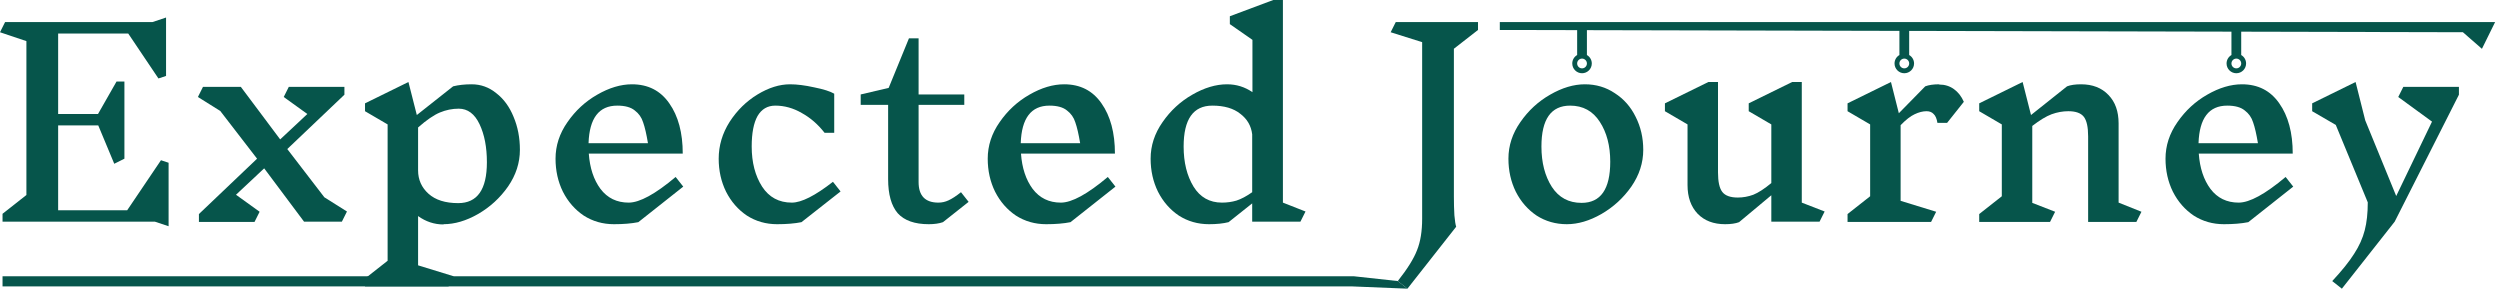
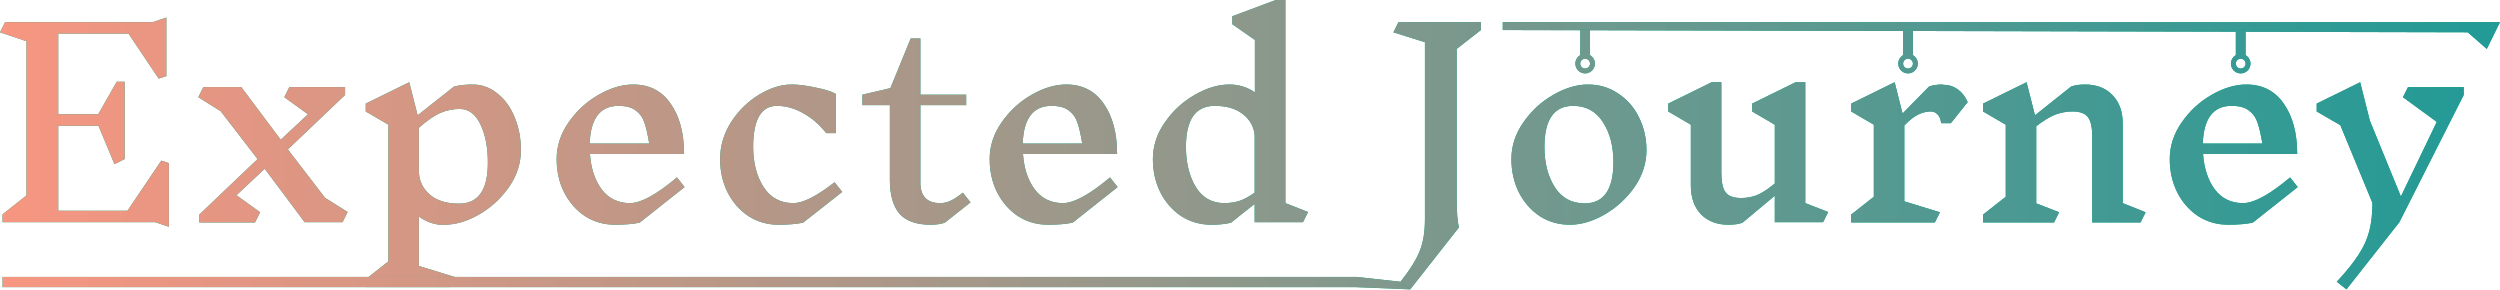
- <svg xmlns="http://www.w3.org/2000/svg" width="256" height="30" viewBox="0 0 256 30" fill="none">
-   <path d="M15.86 22.698H0.26V21.892L2.704 19.968V4.212L0 3.302L0.52 2.262H15.6L17.004 1.794V7.774L16.224 8.034L13.13 3.432H5.954V11.674H10.036L11.934 8.346H12.74V16.25L11.7 16.77L10.062 12.844H5.954V21.528H13.026L16.484 16.406L17.264 16.666V23.166L15.86 22.698Z" fill="#06554B" />
-   <path d="M35.008 22.698H31.134L27.052 17.238L24.166 19.942L26.584 21.684L26.064 22.724H20.37V21.918L26.324 16.25L22.554 11.362L20.266 9.932L20.786 8.892H24.66L28.69 14.274L31.472 11.674L29.054 9.932L29.574 8.892H35.268V9.698L29.418 15.262L33.214 20.202L35.528 21.658L35.008 22.698Z" fill="#06554B" />
-   <path d="M45.412 22.984C44.476 22.984 43.609 22.698 42.812 22.126V27.17L46.452 28.288L45.932 29.328H37.378V28.522L39.692 26.702V12.74L37.378 11.388V10.582L41.824 8.398L42.682 11.778L46.4 8.84C46.955 8.701 47.587 8.632 48.298 8.632C49.234 8.632 50.075 8.935 50.82 9.542C51.583 10.131 52.172 10.937 52.588 11.96C53.021 12.983 53.238 14.109 53.238 15.34C53.238 16.675 52.831 17.931 52.016 19.11C51.201 20.271 50.179 21.207 48.948 21.918C47.735 22.611 46.556 22.958 45.412 22.958V22.984ZM46.972 11.128C46.313 11.128 45.672 11.258 45.048 11.518C44.424 11.778 43.679 12.289 42.812 13.052V17.446C42.812 18.399 43.167 19.197 43.878 19.838C44.589 20.479 45.603 20.8 46.92 20.8C48.879 20.8 49.858 19.405 49.858 16.614C49.858 15.071 49.607 13.771 49.104 12.714C48.601 11.657 47.891 11.128 46.972 11.128Z" fill="#06554B" />
-   <path d="M65.363 22.75C64.67 22.889 63.838 22.958 62.867 22.958C61.723 22.958 60.692 22.663 59.773 22.074C58.872 21.467 58.161 20.653 57.641 19.63C57.139 18.607 56.887 17.481 56.887 16.25C56.887 14.915 57.294 13.667 58.109 12.506C58.924 11.327 59.938 10.391 61.151 9.698C62.382 8.987 63.569 8.632 64.713 8.632C66.36 8.632 67.634 9.282 68.535 10.582C69.454 11.882 69.913 13.598 69.913 15.73H60.293C60.397 17.203 60.796 18.408 61.489 19.344C62.2 20.28 63.162 20.748 64.375 20.748C65.502 20.748 67.105 19.873 69.185 18.122L69.965 19.11L65.363 22.75ZM63.205 10.816C61.333 10.816 60.354 12.099 60.267 14.664H66.351C66.195 13.728 66.031 13.017 65.857 12.532C65.701 12.029 65.415 11.622 64.999 11.31C64.6 10.981 64.002 10.816 63.205 10.816Z" fill="#06554B" />
-   <path d="M80.9 8.632C81.611 8.632 82.434 8.736 83.37 8.944C84.324 9.135 85.008 9.351 85.424 9.594V13.598H84.436C83.76 12.731 82.98 12.055 82.096 11.57C81.23 11.067 80.328 10.816 79.392 10.816C78.595 10.816 77.988 11.171 77.572 11.882C77.174 12.593 76.974 13.633 76.974 15.002C76.974 16.631 77.33 18.001 78.04 19.11C78.751 20.202 79.765 20.748 81.082 20.748C82.07 20.748 83.474 20.037 85.294 18.616L86.074 19.604L82.07 22.75C81.377 22.889 80.545 22.958 79.574 22.958C78.43 22.958 77.399 22.663 76.48 22.074C75.579 21.467 74.868 20.653 74.348 19.63C73.846 18.607 73.594 17.481 73.594 16.25C73.594 14.915 73.967 13.659 74.712 12.48C75.475 11.301 76.428 10.365 77.572 9.672C78.716 8.979 79.826 8.632 80.9 8.632Z" fill="#06554B" />
-   <path d="M96.559 22.75C96.161 22.889 95.675 22.958 95.103 22.958C93.665 22.958 92.608 22.585 91.931 21.84C91.273 21.077 90.944 19.907 90.944 18.33V10.738H88.135V9.672L91 9L93.076 3.926H94.064V9.672H98.743V10.738H94.064V18.642C94.064 20.046 94.74 20.748 96.091 20.748C96.456 20.748 96.802 20.67 97.132 20.514C97.478 20.358 97.903 20.081 98.406 19.682L99.186 20.67L96.559 22.75Z" fill="#06554B" />
-   <path d="M109.619 22.75C108.926 22.889 108.094 22.958 107.123 22.958C105.979 22.958 104.948 22.663 104.029 22.074C103.128 21.467 102.417 20.653 101.897 19.63C101.394 18.607 101.143 17.481 101.143 16.25C101.143 14.915 101.55 13.667 102.365 12.506C103.18 11.327 104.194 10.391 105.407 9.698C106.638 8.987 107.825 8.632 108.969 8.632C110.616 8.632 111.89 9.282 112.791 10.582C113.71 11.882 114.169 13.598 114.169 15.73H104.549C104.653 17.203 105.052 18.408 105.745 19.344C106.456 20.28 107.418 20.748 108.631 20.748C109.758 20.748 111.361 19.873 113.441 18.122L114.221 19.11L109.619 22.75ZM107.461 10.816C105.589 10.816 104.61 12.099 104.523 14.664H110.607C110.451 13.728 110.286 13.017 110.113 12.532C109.957 12.029 109.671 11.622 109.255 11.31C108.856 10.981 108.258 10.816 107.461 10.816Z" fill="#06554B" />
-   <path d="M133.164 22.698H128.224V20.826L125.806 22.75C125.251 22.889 124.584 22.958 123.804 22.958C122.66 22.958 121.629 22.663 120.71 22.074C119.809 21.467 119.098 20.653 118.578 19.63C118.075 18.607 117.824 17.481 117.824 16.25C117.824 14.915 118.231 13.667 119.046 12.506C119.861 11.327 120.875 10.391 122.088 9.698C123.319 8.987 124.506 8.632 125.65 8.632C126.603 8.632 127.47 8.901 128.25 9.438V4.082L125.936 2.47V1.664L130.382 0H131.37V20.748L133.684 21.658L133.164 22.698ZM125.13 20.748C125.65 20.748 126.144 20.679 126.612 20.54C127.097 20.384 127.635 20.098 128.224 19.682V13.754C128.12 12.887 127.713 12.185 127.002 11.648C126.309 11.093 125.355 10.816 124.142 10.816C122.183 10.816 121.204 12.211 121.204 15.002C121.204 16.631 121.542 18.001 122.218 19.11C122.894 20.202 123.865 20.748 125.13 20.748Z" fill="#06554B" />
-   <path d="M148.878 20.124C148.878 20.817 148.895 21.459 148.93 22.048C148.982 22.62 149.042 23.01 149.112 23.218L144.12 29.562L143.132 28.782C144.12 27.534 144.779 26.477 145.108 25.61C145.455 24.743 145.628 23.677 145.628 22.412V4.316L142.404 3.302L142.924 2.262H151.348V3.068L148.878 4.992V20.124Z" fill="#06554B" />
-   <path d="M162.289 8.632C163.433 8.632 164.456 8.935 165.357 9.542C166.276 10.131 166.987 10.937 167.489 11.96C168.009 12.983 168.269 14.109 168.269 15.34C168.269 16.675 167.862 17.931 167.047 19.11C166.233 20.271 165.21 21.207 163.979 21.918C162.766 22.611 161.587 22.958 160.443 22.958C159.299 22.958 158.268 22.663 157.349 22.074C156.448 21.467 155.737 20.653 155.217 19.63C154.715 18.607 154.463 17.481 154.463 16.25C154.463 14.915 154.871 13.667 155.685 12.506C156.5 11.327 157.514 10.391 158.727 9.698C159.958 8.987 161.145 8.632 162.289 8.632ZM160.781 10.816C158.823 10.816 157.843 12.211 157.843 15.002C157.843 16.649 158.199 18.027 158.909 19.136C159.62 20.228 160.634 20.774 161.951 20.774C163.91 20.774 164.889 19.37 164.889 16.562C164.889 14.933 164.534 13.572 163.823 12.48C163.113 11.371 162.099 10.816 160.781 10.816Z" fill="#06554B" />
-   <path d="M186.323 22.698H181.383V19.994L178.081 22.75C177.717 22.889 177.24 22.958 176.651 22.958C175.472 22.958 174.536 22.603 173.843 21.892C173.15 21.164 172.803 20.185 172.803 18.954V12.74L170.489 11.388V10.582L174.935 8.398H175.923V17.654C175.923 18.607 176.07 19.275 176.365 19.656C176.66 20.037 177.188 20.228 177.951 20.228C178.488 20.228 179.017 20.133 179.537 19.942C180.057 19.734 180.672 19.335 181.383 18.746V12.74L179.069 11.388V10.582L183.515 8.398H184.503V20.748L186.843 21.658L186.323 22.698Z" fill="#06554B" />
-   <path d="M198.575 8.658C199.147 8.658 199.649 8.814 200.083 9.126C200.516 9.438 200.854 9.871 201.097 10.426L199.381 12.584H198.393C198.323 12.151 198.193 11.847 198.003 11.674C197.829 11.483 197.587 11.388 197.275 11.388C196.893 11.388 196.486 11.492 196.053 11.7C195.637 11.891 195.16 12.263 194.623 12.818V20.566L198.263 21.684L197.743 22.724H189.189V21.918L191.503 20.098V12.74L189.189 11.388V10.582L193.635 8.398L194.441 11.596L197.145 8.84C197.509 8.701 197.985 8.632 198.575 8.632V8.658Z" fill="#06554B" />
-   <path d="M218.765 22.724H213.825V13.962C213.825 13.009 213.678 12.341 213.383 11.96C213.088 11.579 212.56 11.388 211.797 11.388C211.225 11.388 210.653 11.492 210.081 11.7C209.526 11.908 208.868 12.307 208.105 12.896V20.774L210.445 21.684L209.925 22.724H202.671V21.918L204.985 20.098V12.74L202.671 11.388V10.582L207.117 8.398L207.975 11.778L211.667 8.84C212.031 8.701 212.508 8.632 213.097 8.632C214.276 8.632 215.212 8.996 215.905 9.724C216.598 10.435 216.945 11.405 216.945 12.636V20.748L219.285 21.684L218.765 22.724Z" fill="#06554B" />
-   <path d="M230.225 22.75C229.531 22.889 228.699 22.958 227.729 22.958C226.585 22.958 225.553 22.663 224.635 22.074C223.733 21.467 223.023 20.653 222.503 19.63C222 18.607 221.749 17.481 221.749 16.25C221.749 14.915 222.156 13.667 222.971 12.506C223.785 11.327 224.799 10.391 226.013 9.698C227.243 8.987 228.431 8.632 229.575 8.632C231.221 8.632 232.495 9.282 233.397 10.582C234.315 11.882 234.775 13.598 234.775 15.73H225.155C225.259 17.203 225.657 18.408 226.351 19.344C227.061 20.28 228.023 20.748 229.237 20.748C230.363 20.748 231.967 19.873 234.047 18.122L234.827 19.11L230.225 22.75ZM228.067 10.816C226.195 10.816 225.215 12.099 225.129 14.664H231.213C231.057 13.728 230.892 13.017 230.719 12.532C230.563 12.029 230.277 11.622 229.861 11.31C229.462 10.981 228.864 10.816 228.067 10.816Z" fill="#06554B" />
-   <path d="M251.794 9.698L245.216 22.698L239.808 29.562L238.82 28.782C239.808 27.725 240.553 26.797 241.056 26C241.576 25.203 241.94 24.397 242.148 23.582C242.356 22.785 242.46 21.831 242.46 20.722L239.184 12.792L236.766 11.388V10.582L241.212 8.398L242.2 12.324L245.372 20.072L249.038 12.454L245.58 9.932L246.1 8.892H251.794V9.698Z" fill="#06554B" />
-   <path d="M0.26 29.33H138.5L144.12 29.56L143.13 28.78L138.64 28.29H0.26V29.33Z" fill="#06554B" />
-   <path d="M255.5 2.26H153.58L153.58 3.07L252.202 3.3L254.15 5L255.5 2.26Z" fill="#06554B" />
-   <path fill-rule="evenodd" clip-rule="evenodd" d="M162.5 5.635C162.799 5.808 163 6.13 163 6.5C163 7.052 162.552 7.5 162 7.5C161.448 7.5 161 7.052 161 6.5C161 6.13 161.201 5.808 161.5 5.635V3H162.5V5.635ZM162 6C161.724 6 161.5 6.224 161.5 6.5C161.5 6.776 161.724 7 162 7C162.276 7 162.5 6.776 162.5 6.5C162.5 6.224 162.276 6 162 6Z" fill="#06554B" />
-   <path fill-rule="evenodd" clip-rule="evenodd" d="M229.5 5.635C229.799 5.808 230 6.13 230 6.5C230 7.052 229.552 7.5 229 7.5C228.448 7.5 228 7.052 228 6.5C228 6.13 228.201 5.808 228.5 5.635V3H229.5V5.635ZM229 6C228.724 6 228.5 6.224 228.5 6.5C228.5 6.776 228.724 7 229 7C229.276 7 229.5 6.776 229.5 6.5C229.5 6.224 229.276 6 229 6Z" fill="#06554B" />
-   <path fill-rule="evenodd" clip-rule="evenodd" d="M195.5 5.635C195.799 5.808 196 6.13 196 6.5C196 7.052 195.552 7.5 195 7.5C194.448 7.5 194 7.052 194 6.5C194 6.13 194.201 5.808 194.5 5.635V3H195.5V5.635ZM195 6C194.724 6 194.5 6.224 194.5 6.5C194.5 6.776 194.724 7 195 7C195.276 7 195.5 6.776 195.5 6.5C195.5 6.224 195.276 6 195 6Z" fill="#06554B" />
+ <svg xmlns="http://www.w3.org/2000/svg" width="311" height="36" viewBox="0 0 311 36" fill="none">
+   <path d="M19.305 27.641H0.316V26.66L3.291 24.317V5.129L0 4.021L0.633 2.755H18.989L20.698 2.185V9.467L19.748 9.784L15.982 4.179H7.247V14.216H12.216L14.526 10.164H15.507V19.789L14.242 20.422L12.248 15.641H7.247V26.216H15.855L20.065 19.979L21.014 20.296V28.211L19.305 27.641Z" fill="#03AD81" />
+   <path d="M19.305 27.641H0.316V26.66L3.291 24.317V5.129L0 4.021L0.633 2.755H18.989L20.698 2.185V9.467L19.748 9.784L15.982 4.179H7.247V14.216H12.216L14.526 10.164H15.507V19.789L14.242 20.422L12.248 15.641H7.247V26.216H15.855L20.065 19.979L21.014 20.296V28.211L19.305 27.641Z" fill="url(#paint0_linear_163_339)" />
+   <path d="M42.612 27.641H37.897L32.928 20.992L29.415 24.285L32.358 26.406L31.725 27.673H24.794V26.691L32.042 19.789L27.453 13.836L24.668 12.095L25.301 10.829H30.016L34.922 17.383L38.308 14.216L35.365 12.095L35.998 10.829H42.929V11.81L35.808 18.586L40.428 24.602L43.245 26.375L42.612 27.641Z" fill="#03AD81" />
+   <path d="M42.612 27.641H37.897L32.928 20.992L29.415 24.285L32.358 26.406L31.725 27.673H24.794V26.691L32.042 19.789L27.453 13.836L24.668 12.095L25.301 10.829H30.016L34.922 17.383L38.308 14.216L35.365 12.095L35.998 10.829H42.929V11.81L35.808 18.586L40.428 24.602L43.245 26.375L42.612 27.641Z" fill="url(#paint1_linear_163_339)" />
+   <path d="M55.276 27.989C54.137 27.989 53.082 27.641 52.112 26.945V33.087L56.542 34.449L55.91 35.715H45.497V34.733L48.314 32.517V15.514L45.497 13.868V12.886L50.909 10.227L51.953 14.343L56.479 10.765C57.154 10.596 57.924 10.512 58.789 10.512C59.929 10.512 60.952 10.881 61.859 11.62C62.788 12.338 63.505 13.319 64.011 14.565C64.539 15.81 64.802 17.182 64.802 18.681C64.802 20.306 64.307 21.836 63.315 23.272C62.323 24.686 61.079 25.826 59.581 26.691C58.104 27.536 56.669 27.958 55.276 27.958V27.989ZM57.175 13.552C56.374 13.552 55.593 13.71 54.833 14.026C54.074 14.343 53.167 14.966 52.112 15.895V21.245C52.112 22.406 52.544 23.377 53.409 24.158C54.274 24.939 55.509 25.33 57.112 25.33C59.496 25.33 60.688 23.631 60.688 20.232C60.688 18.354 60.382 16.77 59.77 15.483C59.159 14.195 58.294 13.552 57.175 13.552Z" fill="#03AD81" />
+   <path d="M55.276 27.989C54.137 27.989 53.082 27.641 52.112 26.945V33.087L56.542 34.449L55.91 35.715H45.497V34.733L48.314 32.517V15.514L45.497 13.868V12.886L50.909 10.227L51.953 14.343L56.479 10.765C57.154 10.596 57.924 10.512 58.789 10.512C59.929 10.512 60.952 10.881 61.859 11.62C62.788 12.338 63.505 13.319 64.011 14.565C64.539 15.81 64.802 17.182 64.802 18.681C64.802 20.306 64.307 21.836 63.315 23.272C62.323 24.686 61.079 25.826 59.581 26.691C58.104 27.536 56.669 27.958 55.276 27.958V27.989ZM57.175 13.552C56.374 13.552 55.593 13.71 54.833 14.026C54.074 14.343 53.167 14.966 52.112 15.895V21.245C52.112 22.406 52.544 23.377 53.409 24.158C54.274 24.939 55.509 25.33 57.112 25.33C59.496 25.33 60.688 23.631 60.688 20.232C60.688 18.354 60.382 16.77 59.77 15.483C59.159 14.195 58.294 13.552 57.175 13.552Z" fill="url(#paint2_linear_163_339)" />
+   <path d="M79.561 27.704C78.718 27.873 77.705 27.958 76.523 27.958C75.131 27.958 73.875 27.599 72.757 26.881C71.66 26.142 70.795 25.15 70.162 23.905C69.55 22.66 69.244 21.288 69.244 19.789C69.244 18.164 69.74 16.644 70.732 15.23C71.723 13.794 72.958 12.654 74.434 11.81C75.933 10.945 77.378 10.512 78.77 10.512C80.775 10.512 82.325 11.303 83.422 12.886C84.541 14.47 85.1 16.559 85.1 19.156H73.39C73.517 20.95 74.002 22.417 74.846 23.557C75.711 24.697 76.882 25.267 78.359 25.267C79.73 25.267 81.682 24.201 84.214 22.069L85.163 23.272L79.561 27.704ZM76.935 13.171C74.656 13.171 73.464 14.733 73.359 17.858H80.764C80.574 16.718 80.374 15.852 80.163 15.261C79.973 14.649 79.625 14.153 79.118 13.773C78.633 13.372 77.905 13.171 76.935 13.171Z" fill="#03AD81" />
+   <path d="M79.561 27.704C78.718 27.873 77.705 27.958 76.523 27.958C75.131 27.958 73.875 27.599 72.757 26.881C71.66 26.142 70.795 25.15 70.162 23.905C69.55 22.66 69.244 21.288 69.244 19.789C69.244 18.164 69.74 16.644 70.732 15.23C71.723 13.794 72.958 12.654 74.434 11.81C75.933 10.945 77.378 10.512 78.77 10.512C80.775 10.512 82.325 11.303 83.422 12.886C84.541 14.47 85.1 16.559 85.1 19.156H73.39C73.517 20.95 74.002 22.417 74.846 23.557C75.711 24.697 76.882 25.267 78.359 25.267C79.73 25.267 81.682 24.201 84.214 22.069L85.163 23.272L79.561 27.704ZM76.935 13.171C74.656 13.171 73.464 14.733 73.359 17.858H80.764C80.574 16.718 80.374 15.852 80.163 15.261C79.973 14.649 79.625 14.153 79.118 13.773C78.633 13.372 77.905 13.171 76.935 13.171Z" fill="url(#paint3_linear_163_339)" />
+   <path d="M98.474 10.512C99.338 10.512 100.341 10.639 101.48 10.892C102.64 11.124 103.474 11.388 103.98 11.683V16.559H102.778C101.955 15.504 101.005 14.681 99.929 14.09C98.874 13.478 97.777 13.171 96.638 13.171C95.667 13.171 94.929 13.604 94.422 14.47C93.937 15.335 93.695 16.602 93.695 18.269C93.695 20.253 94.127 21.921 94.992 23.272C95.857 24.602 97.091 25.267 98.695 25.267C99.898 25.267 101.607 24.401 103.822 22.67L104.771 23.873L99.898 27.704C99.054 27.873 98.041 27.958 96.859 27.958C95.467 27.958 94.212 27.599 93.093 26.881C91.996 26.142 91.131 25.15 90.498 23.905C89.886 22.66 89.58 21.288 89.58 19.789C89.58 18.164 90.034 16.633 90.941 15.198C91.87 13.762 93.03 12.623 94.422 11.778C95.815 10.934 97.165 10.512 98.474 10.512Z" fill="#03AD81" />
+   <path d="M98.474 10.512C99.338 10.512 100.341 10.639 101.48 10.892C102.64 11.124 103.474 11.388 103.98 11.683V16.559H102.778C101.955 15.504 101.005 14.681 99.929 14.09C98.874 13.478 97.777 13.171 96.638 13.171C95.667 13.171 94.929 13.604 94.422 14.47C93.937 15.335 93.695 16.602 93.695 18.269C93.695 20.253 94.127 21.921 94.992 23.272C95.857 24.602 97.091 25.267 98.695 25.267C99.898 25.267 101.607 24.401 103.822 22.67L104.771 23.873L99.898 27.704C99.054 27.873 98.041 27.958 96.859 27.958C95.467 27.958 94.212 27.599 93.093 26.881C91.996 26.142 91.131 25.15 90.498 23.905C89.886 22.66 89.58 21.288 89.58 19.789C89.58 18.164 90.034 16.633 90.941 15.198C91.87 13.762 93.03 12.623 94.422 11.778C95.815 10.934 97.165 10.512 98.474 10.512Z" fill="url(#paint4_linear_163_339)" />
+   <path d="M117.534 27.704C117.049 27.873 116.458 27.958 115.762 27.958C114.011 27.958 112.724 27.504 111.901 26.596C111.099 25.668 110.698 24.243 110.698 22.322V13.076H107.28V11.778L110.767 10.96L113.294 4.781H114.496V11.778H120.193V13.076H114.496V22.702C114.496 24.412 115.319 25.267 116.965 25.267C117.408 25.267 117.83 25.172 118.231 24.982C118.653 24.792 119.169 24.454 119.781 23.968L120.731 25.172L117.534 27.704Z" fill="#03AD81" />
+   <path d="M117.534 27.704C117.049 27.873 116.458 27.958 115.762 27.958C114.011 27.958 112.724 27.504 111.901 26.596C111.099 25.668 110.698 24.243 110.698 22.322V13.076H107.28V11.778L110.767 10.96L113.294 4.781H114.496V11.778H120.193V13.076H114.496V22.702C114.496 24.412 115.319 25.267 116.965 25.267C117.408 25.267 117.83 25.172 118.231 24.982C118.653 24.792 119.169 24.454 119.781 23.968L120.731 25.172L117.534 27.704Z" fill="url(#paint5_linear_163_339)" />
+   <path d="M133.431 27.704C132.587 27.873 131.574 27.958 130.392 27.958C129 27.958 127.745 27.599 126.626 26.881C125.529 26.142 124.664 25.15 124.031 23.905C123.419 22.66 123.113 21.288 123.113 19.789C123.113 18.164 123.609 16.644 124.601 15.23C125.593 13.794 126.827 12.654 128.304 11.81C129.802 10.945 131.247 10.512 132.639 10.512C134.644 10.512 136.195 11.303 137.292 12.886C138.41 14.47 138.969 16.559 138.969 19.156H127.259C127.386 20.95 127.871 22.417 128.715 23.557C129.58 24.697 130.751 25.267 132.228 25.267C133.599 25.267 135.551 24.201 138.083 22.069L139.032 23.272L133.431 27.704ZM130.804 13.171C128.525 13.171 127.333 14.733 127.228 17.858H134.633C134.443 16.718 134.243 15.852 134.032 15.261C133.842 14.649 133.494 14.153 132.988 13.773C132.502 13.372 131.774 13.171 130.804 13.171Z" fill="#03AD81" />
+   <path d="M133.431 27.704C132.587 27.873 131.574 27.958 130.392 27.958C129 27.958 127.745 27.599 126.626 26.881C125.529 26.142 124.664 25.15 124.031 23.905C123.419 22.66 123.113 21.288 123.113 19.789C123.113 18.164 123.609 16.644 124.601 15.23C125.593 13.794 126.827 12.654 128.304 11.81C129.802 10.945 131.247 10.512 132.639 10.512C134.644 10.512 136.195 11.303 137.292 12.886C138.41 14.47 138.969 16.559 138.969 19.156H127.259C127.386 20.95 127.871 22.417 128.715 23.557C129.58 24.697 130.751 25.267 132.228 25.267C133.599 25.267 135.551 24.201 138.083 22.069L139.032 23.272L133.431 27.704ZM130.804 13.171C128.525 13.171 127.333 14.733 127.228 17.858H134.633C134.443 16.718 134.243 15.852 134.032 15.261C133.842 14.649 133.494 14.153 132.988 13.773C132.502 13.372 131.774 13.171 130.804 13.171Z" fill="url(#paint6_linear_163_339)" />
+   <path d="M162.09 27.641H156.077V25.361L153.134 27.704C152.459 27.873 151.646 27.958 150.697 27.958C149.304 27.958 148.049 27.599 146.931 26.881C145.834 26.142 144.969 25.15 144.336 23.905C143.724 22.66 143.418 21.288 143.418 19.789C143.418 18.164 143.914 16.644 144.905 15.23C145.897 13.794 147.131 12.654 148.608 11.81C150.106 10.945 151.551 10.512 152.944 10.512C154.104 10.512 155.159 10.839 156.109 11.493V4.971L153.292 3.008V2.026L158.704 0H159.906V25.267L162.723 26.375L162.09 27.641ZM152.311 25.267C152.944 25.267 153.545 25.182 154.115 25.013C154.706 24.823 155.36 24.475 156.077 23.968V16.749C155.95 15.694 155.455 14.839 154.59 14.185C153.746 13.509 152.585 13.171 151.108 13.171C148.724 13.171 147.532 14.871 147.532 18.269C147.532 20.253 147.944 21.921 148.766 23.272C149.589 24.602 150.771 25.267 152.311 25.267Z" fill="#03AD81" />
+   <path d="M162.09 27.641H156.077V25.361L153.134 27.704C152.459 27.873 151.646 27.958 150.697 27.958C149.304 27.958 148.049 27.599 146.931 26.881C145.834 26.142 144.969 25.15 144.336 23.905C143.724 22.66 143.418 21.288 143.418 19.789C143.418 18.164 143.914 16.644 144.905 15.23C145.897 13.794 147.131 12.654 148.608 11.81C150.106 10.945 151.551 10.512 152.944 10.512C154.104 10.512 155.159 10.839 156.109 11.493V4.971L153.292 3.008V2.026L158.704 0H159.906V25.267L162.723 26.375L162.09 27.641ZM152.311 25.267C152.944 25.267 153.545 25.182 154.115 25.013C154.706 24.823 155.36 24.475 156.077 23.968V16.749C155.95 15.694 155.455 14.839 154.59 14.185C153.746 13.509 152.585 13.171 151.108 13.171C148.724 13.171 147.532 14.871 147.532 18.269C147.532 20.253 147.944 21.921 148.766 23.272C149.589 24.602 150.771 25.267 152.311 25.267Z" fill="url(#paint7_linear_163_339)" />
+   <path d="M181.217 24.507C181.217 25.351 181.238 26.132 181.281 26.85C181.344 27.546 181.418 28.021 181.502 28.274L175.426 36L174.223 35.05C175.426 33.53 176.227 32.243 176.628 31.187C177.05 30.132 177.261 28.834 177.261 27.293V5.256L173.337 4.021L173.97 2.755H184.224V3.736L181.217 6.079V24.507Z" fill="#03AD81" />
+   <path d="M181.217 24.507C181.217 25.351 181.238 26.132 181.281 26.85C181.344 27.546 181.418 28.021 181.502 28.274L175.426 36L174.223 35.05C175.426 33.53 176.227 32.243 176.628 31.187C177.05 30.132 177.261 28.834 177.261 27.293V5.256L173.337 4.021L173.97 2.755H184.224V3.736L181.217 6.079V24.507Z" fill="url(#paint8_linear_163_339)" />
+   <path d="M197.542 10.512C198.935 10.512 200.179 10.881 201.276 11.62C202.395 12.338 203.26 13.319 203.872 14.565C204.505 15.81 204.821 17.182 204.821 18.681C204.821 20.306 204.325 21.836 203.334 23.272C202.342 24.686 201.097 25.826 199.599 26.691C198.122 27.536 196.688 27.958 195.295 27.958C193.903 27.958 192.647 27.599 191.529 26.881C190.432 26.142 189.567 25.15 188.934 23.905C188.322 22.66 188.016 21.288 188.016 19.789C188.016 18.164 188.512 16.644 189.504 15.23C190.495 13.794 191.729 12.654 193.206 11.81C194.704 10.945 196.15 10.512 197.542 10.512ZM195.706 13.171C193.322 13.171 192.13 14.871 192.13 18.269C192.13 20.274 192.563 21.953 193.428 23.303C194.293 24.633 195.527 25.298 197.131 25.298C199.515 25.298 200.707 23.588 200.707 20.169C200.707 18.185 200.274 16.528 199.409 15.198C198.544 13.847 197.31 13.171 195.706 13.171Z" fill="#03AD81" />
+   <path d="M197.542 10.512C198.935 10.512 200.179 10.881 201.276 11.62C202.395 12.338 203.26 13.319 203.872 14.565C204.505 15.81 204.821 17.182 204.821 18.681C204.821 20.306 204.325 21.836 203.334 23.272C202.342 24.686 201.097 25.826 199.599 26.691C198.122 27.536 196.688 27.958 195.295 27.958C193.903 27.958 192.647 27.599 191.529 26.881C190.432 26.142 189.567 25.15 188.934 23.905C188.322 22.66 188.016 21.288 188.016 19.789C188.016 18.164 188.512 16.644 189.504 15.23C190.495 13.794 191.729 12.654 193.206 11.81C194.704 10.945 196.15 10.512 197.542 10.512ZM195.706 13.171C193.322 13.171 192.13 14.871 192.13 18.269C192.13 20.274 192.563 21.953 193.428 23.303C194.293 24.633 195.527 25.298 197.131 25.298C199.515 25.298 200.707 23.588 200.707 20.169C200.707 18.185 200.274 16.528 199.409 15.198C198.544 13.847 197.31 13.171 195.706 13.171Z" fill="url(#paint9_linear_163_339)" />
+   <path d="M226.796 27.641H220.783V24.348L216.764 27.704C216.321 27.873 215.741 27.958 215.023 27.958C213.589 27.958 212.449 27.525 211.605 26.66C210.761 25.773 210.339 24.581 210.339 23.082V15.514L207.523 13.868V12.886L212.934 10.227H214.137V21.499C214.137 22.66 214.316 23.472 214.675 23.937C215.034 24.401 215.677 24.633 216.606 24.633C217.26 24.633 217.903 24.517 218.536 24.285C219.169 24.032 219.918 23.546 220.783 22.828V15.514L217.966 13.868V12.886L223.378 10.227H224.581V25.267L227.429 26.375L226.796 27.641Z" fill="#03AD81" />
+   <path d="M226.796 27.641H220.783V24.348L216.764 27.704C216.321 27.873 215.741 27.958 215.023 27.958C213.589 27.958 212.449 27.525 211.605 26.66C210.761 25.773 210.339 24.581 210.339 23.082V15.514L207.523 13.868V12.886L212.934 10.227H214.137V21.499C214.137 22.66 214.316 23.472 214.675 23.937C215.034 24.401 215.677 24.633 216.606 24.633C217.26 24.633 217.903 24.517 218.536 24.285C219.169 24.032 219.918 23.546 220.783 22.828V15.514L217.966 13.868V12.886L223.378 10.227H224.581V25.267L227.429 26.375L226.796 27.641Z" fill="url(#paint10_linear_163_339)" />
+   <path d="M241.709 10.543C242.405 10.543 243.017 10.733 243.545 11.114C244.072 11.493 244.484 12.021 244.779 12.697L242.69 15.325H241.488C241.403 14.797 241.245 14.427 241.013 14.216C240.802 13.984 240.507 13.868 240.127 13.868C239.663 13.868 239.167 13.995 238.639 14.248C238.133 14.48 237.553 14.934 236.899 15.61V25.045L241.329 26.406L240.696 27.673H230.284V26.691L233.101 24.475V15.514L230.284 13.868V12.886L235.696 10.227L236.677 14.121L239.969 10.765C240.412 10.596 240.992 10.512 241.709 10.512V10.543Z" fill="#03AD81" />
+   <path d="M241.709 10.543C242.405 10.543 243.017 10.733 243.545 11.114C244.072 11.493 244.484 12.021 244.779 12.697L242.69 15.325H241.488C241.403 14.797 241.245 14.427 241.013 14.216C240.802 13.984 240.507 13.868 240.127 13.868C239.663 13.868 239.167 13.995 238.639 14.248C238.133 14.48 237.553 14.934 236.899 15.61V25.045L241.329 26.406L240.696 27.673H230.284V26.691L233.101 24.475V15.514L230.284 13.868V12.886L235.696 10.227L236.677 14.121L239.969 10.765C240.412 10.596 240.992 10.512 241.709 10.512V10.543Z" fill="url(#paint11_linear_163_339)" />
+   <path d="M266.285 27.673H260.272V17.003C260.272 15.842 260.093 15.029 259.734 14.565C259.376 14.1 258.732 13.868 257.804 13.868C257.108 13.868 256.411 13.995 255.715 14.248C255.04 14.501 254.238 14.987 253.31 15.704V25.298L256.158 26.406L255.525 27.673H246.695V26.691L249.512 24.475V15.514L246.695 13.868V12.886L252.107 10.227L253.152 14.343L257.646 10.765C258.089 10.596 258.669 10.512 259.386 10.512C260.821 10.512 261.96 10.955 262.804 11.842C263.648 12.707 264.07 13.889 264.07 15.388V25.267L266.918 26.406L266.285 27.673Z" fill="#03AD81" />
+   <path d="M266.285 27.673H260.272V17.003C260.272 15.842 260.093 15.029 259.734 14.565C259.376 14.1 258.732 13.868 257.804 13.868C257.108 13.868 256.411 13.995 255.715 14.248C255.04 14.501 254.238 14.987 253.31 15.704V25.298L256.158 26.406L255.525 27.673H246.695V26.691L249.512 24.475V15.514L246.695 13.868V12.886L252.107 10.227L253.152 14.343L257.646 10.765C258.089 10.596 258.669 10.512 259.386 10.512C260.821 10.512 261.96 10.955 262.804 11.842C263.648 12.707 264.07 13.889 264.07 15.388V25.267L266.918 26.406L266.285 27.673Z" fill="url(#paint12_linear_163_339)" />
+   <path d="M280.234 27.704C279.39 27.873 278.377 27.958 277.196 27.958C275.803 27.958 274.548 27.599 273.43 26.881C272.333 26.142 271.468 25.15 270.835 23.905C270.223 22.66 269.917 21.288 269.917 19.789C269.917 18.164 270.413 16.644 271.404 15.23C272.396 13.794 273.63 12.654 275.107 11.81C276.605 10.945 278.05 10.512 279.443 10.512C281.447 10.512 282.998 11.303 284.095 12.886C285.213 14.47 285.773 16.559 285.773 19.156H274.063C274.189 20.95 274.675 22.417 275.519 23.557C276.384 24.697 277.555 25.267 279.032 25.267C280.403 25.267 282.355 24.201 284.886 22.069L285.836 23.272L280.234 27.704ZM277.607 13.171C275.329 13.171 274.137 14.733 274.031 17.858H281.437C281.247 16.718 281.046 15.852 280.835 15.261C280.646 14.649 280.297 14.153 279.791 13.773C279.306 13.372 278.578 13.171 277.607 13.171Z" fill="#03AD81" />
+   <path d="M280.234 27.704C279.39 27.873 278.377 27.958 277.196 27.958C275.803 27.958 274.548 27.599 273.43 26.881C272.333 26.142 271.468 25.15 270.835 23.905C270.223 22.66 269.917 21.288 269.917 19.789C269.917 18.164 270.413 16.644 271.404 15.23C272.396 13.794 273.63 12.654 275.107 11.81C276.605 10.945 278.05 10.512 279.443 10.512C281.447 10.512 282.998 11.303 284.095 12.886C285.213 14.47 285.773 16.559 285.773 19.156H274.063C274.189 20.95 274.675 22.417 275.519 23.557C276.384 24.697 277.555 25.267 279.032 25.267C280.403 25.267 282.355 24.201 284.886 22.069L285.836 23.272L280.234 27.704ZM277.607 13.171C275.329 13.171 274.137 14.733 274.031 17.858H281.437C281.247 16.718 281.046 15.852 280.835 15.261C280.646 14.649 280.297 14.153 279.791 13.773C279.306 13.372 278.578 13.171 277.607 13.171Z" fill="url(#paint13_linear_163_339)" />
+   <path d="M306.488 11.81L298.482 27.641L291.899 36L290.696 35.05C291.899 33.763 292.806 32.633 293.418 31.662C294.051 30.691 294.494 29.71 294.747 28.718C295 27.747 295.127 26.586 295.127 25.235L291.139 15.578L288.196 13.868V12.886L293.608 10.227L294.81 15.008L298.671 24.443L303.134 15.166L298.925 12.095L299.558 10.829H306.488V11.81Z" fill="#03AD81" />
+   <path d="M306.488 11.81L298.482 27.641L291.899 36L290.696 35.05C291.899 33.763 292.806 32.633 293.418 31.662C294.051 30.691 294.494 29.71 294.747 28.718C295 27.747 295.127 26.586 295.127 25.235L291.139 15.578L288.196 13.868V12.886L293.608 10.227L294.81 15.008L298.671 24.443L303.134 15.166L298.925 12.095L299.558 10.829H306.488V11.81Z" fill="url(#paint14_linear_163_339)" />
+   <path d="M0.316 35.718H168.585L175.426 35.998L174.221 35.048L168.756 34.451H0.316V35.718Z" fill="#03AD81" />
+   <path d="M0.316 35.718H168.585L175.426 35.998L174.221 35.048L168.756 34.451H0.316V35.718Z" fill="url(#paint15_linear_163_339)" />
+   <path d="M311 2.752H186.941L186.941 3.739L306.985 4.019L309.357 6.089L311 2.752Z" fill="#03AD81" />
+   <path d="M311 2.752H186.941L186.941 3.739L306.985 4.019L309.357 6.089L311 2.752Z" fill="url(#paint16_linear_163_339)" />
+   <path fill-rule="evenodd" clip-rule="evenodd" d="M197.798 6.862C198.162 7.073 198.407 7.465 198.407 7.916C198.407 8.588 197.862 9.133 197.19 9.133C196.518 9.133 195.973 8.588 195.973 7.916C195.973 7.465 196.218 7.073 196.581 6.862V3.653H197.798V6.862ZM197.19 7.307C196.854 7.307 196.581 7.579 196.581 7.916C196.581 8.252 196.854 8.524 197.19 8.524C197.526 8.524 197.798 8.252 197.798 7.916C197.798 7.579 197.526 7.307 197.19 7.307Z" fill="#03AD81" />
+   <path fill-rule="evenodd" clip-rule="evenodd" d="M197.798 6.862C198.162 7.073 198.407 7.465 198.407 7.916C198.407 8.588 197.862 9.133 197.19 9.133C196.518 9.133 195.973 8.588 195.973 7.916C195.973 7.465 196.218 7.073 196.581 6.862V3.653H197.798V6.862ZM197.19 7.307C196.854 7.307 196.581 7.579 196.581 7.916C196.581 8.252 196.854 8.524 197.19 8.524C197.526 8.524 197.798 8.252 197.798 7.916C197.798 7.579 197.526 7.307 197.19 7.307Z" fill="url(#paint17_linear_163_339)" />
+   <path fill-rule="evenodd" clip-rule="evenodd" d="M279.352 6.862C279.716 7.073 279.961 7.465 279.961 7.916C279.961 8.588 279.416 9.133 278.744 9.133C278.071 9.133 277.526 8.588 277.526 7.916C277.526 7.465 277.771 7.073 278.135 6.862V3.653H279.352V6.862ZM278.744 7.307C278.408 7.307 278.135 7.579 278.135 7.916C278.135 8.252 278.408 8.524 278.744 8.524C279.08 8.524 279.352 8.252 279.352 7.916C279.352 7.579 279.08 7.307 278.744 7.307Z" fill="#03AD81" />
+   <path fill-rule="evenodd" clip-rule="evenodd" d="M279.352 6.862C279.716 7.073 279.961 7.465 279.961 7.916C279.961 8.588 279.416 9.133 278.744 9.133C278.071 9.133 277.526 8.588 277.526 7.916C277.526 7.465 277.771 7.073 278.135 6.862V3.653H279.352V6.862ZM278.744 7.307C278.408 7.307 278.135 7.579 278.135 7.916C278.135 8.252 278.408 8.524 278.744 8.524C279.08 8.524 279.352 8.252 279.352 7.916C279.352 7.579 279.08 7.307 278.744 7.307Z" fill="url(#paint18_linear_163_339)" />
+   <path fill-rule="evenodd" clip-rule="evenodd" d="M237.967 6.862C238.33 7.073 238.575 7.465 238.575 7.916C238.575 8.588 238.03 9.133 237.358 9.133C236.686 9.133 236.141 8.588 236.141 7.916C236.141 7.465 236.386 7.073 236.75 6.862V3.653H237.967V6.862ZM237.358 7.307C237.022 7.307 236.75 7.579 236.75 7.916C236.75 8.252 237.022 8.524 237.358 8.524C237.694 8.524 237.967 8.252 237.967 7.916C237.967 7.579 237.694 7.307 237.358 7.307Z" fill="#03AD81" />
+   <path fill-rule="evenodd" clip-rule="evenodd" d="M237.967 6.862C238.33 7.073 238.575 7.465 238.575 7.916C238.575 8.588 238.03 9.133 237.358 9.133C236.686 9.133 236.141 8.588 236.141 7.916C236.141 7.465 236.386 7.073 236.75 6.862V3.653H237.967V6.862ZM237.358 7.307C237.022 7.307 236.75 7.579 236.75 7.916C236.75 8.252 237.022 8.524 237.358 8.524C237.694 8.524 237.967 8.252 237.967 7.916C237.967 7.579 237.694 7.307 237.358 7.307Z" fill="url(#paint19_linear_163_339)" />
+   <defs>
+     <linearGradient id="paint0_linear_163_339" x1="0" y1="18" x2="311" y2="18" gradientUnits="userSpaceOnUse">
+       <stop stop-color="#F79681" offset="" />
+       <stop offset="1" stop-color="#219A96" />
+     </linearGradient>
+     <linearGradient id="paint1_linear_163_339" x1="0" y1="18" x2="311" y2="18" gradientUnits="userSpaceOnUse">
+       <stop stop-color="#F79681" offset="" />
+       <stop offset="1" stop-color="#219A96" />
+     </linearGradient>
+     <linearGradient id="paint2_linear_163_339" x1="0" y1="18" x2="311" y2="18" gradientUnits="userSpaceOnUse">
+       <stop stop-color="#F79681" offset="" />
+       <stop offset="1" stop-color="#219A96" />
+     </linearGradient>
+     <linearGradient id="paint3_linear_163_339" x1="0" y1="18" x2="311" y2="18" gradientUnits="userSpaceOnUse">
+       <stop stop-color="#F79681" offset="" />
+       <stop offset="1" stop-color="#219A96" />
+     </linearGradient>
+     <linearGradient id="paint4_linear_163_339" x1="0" y1="18" x2="311" y2="18" gradientUnits="userSpaceOnUse">
+       <stop stop-color="#F79681" offset="" />
+       <stop offset="1" stop-color="#219A96" />
+     </linearGradient>
+     <linearGradient id="paint5_linear_163_339" x1="0" y1="18" x2="311" y2="18" gradientUnits="userSpaceOnUse">
+       <stop stop-color="#F79681" offset="" />
+       <stop offset="1" stop-color="#219A96" />
+     </linearGradient>
+     <linearGradient id="paint6_linear_163_339" x1="0" y1="18" x2="311" y2="18" gradientUnits="userSpaceOnUse">
+       <stop stop-color="#F79681" offset="" />
+       <stop offset="1" stop-color="#219A96" />
+     </linearGradient>
+     <linearGradient id="paint7_linear_163_339" x1="0" y1="18" x2="311" y2="18" gradientUnits="userSpaceOnUse">
+       <stop stop-color="#F79681" offset="" />
+       <stop offset="1" stop-color="#219A96" />
+     </linearGradient>
+     <linearGradient id="paint8_linear_163_339" x1="0" y1="18" x2="311" y2="18" gradientUnits="userSpaceOnUse">
+       <stop stop-color="#F79681" offset="" />
+       <stop offset="1" stop-color="#219A96" />
+     </linearGradient>
+     <linearGradient id="paint9_linear_163_339" x1="0" y1="18" x2="311" y2="18" gradientUnits="userSpaceOnUse">
+       <stop stop-color="#F79681" offset="" />
+       <stop offset="1" stop-color="#219A96" />
+     </linearGradient>
+     <linearGradient id="paint10_linear_163_339" x1="0" y1="18" x2="311" y2="18" gradientUnits="userSpaceOnUse">
+       <stop stop-color="#F79681" offset="" />
+       <stop offset="1" stop-color="#219A96" />
+     </linearGradient>
+     <linearGradient id="paint11_linear_163_339" x1="0" y1="18" x2="311" y2="18" gradientUnits="userSpaceOnUse">
+       <stop stop-color="#F79681" offset="" />
+       <stop offset="1" stop-color="#219A96" />
+     </linearGradient>
+     <linearGradient id="paint12_linear_163_339" x1="0" y1="18" x2="311" y2="18" gradientUnits="userSpaceOnUse">
+       <stop stop-color="#F79681" offset="" />
+       <stop offset="1" stop-color="#219A96" />
+     </linearGradient>
+     <linearGradient id="paint13_linear_163_339" x1="0" y1="18" x2="311" y2="18" gradientUnits="userSpaceOnUse">
+       <stop stop-color="#F79681" offset="" />
+       <stop offset="1" stop-color="#219A96" />
+     </linearGradient>
+     <linearGradient id="paint14_linear_163_339" x1="0" y1="18" x2="311" y2="18" gradientUnits="userSpaceOnUse">
+       <stop stop-color="#F79681" offset="" />
+       <stop offset="1" stop-color="#219A96" />
+     </linearGradient>
+     <linearGradient id="paint15_linear_163_339" x1="0" y1="18" x2="311" y2="18" gradientUnits="userSpaceOnUse">
+       <stop stop-color="#F79681" offset="" />
+       <stop offset="1" stop-color="#219A96" />
+     </linearGradient>
+     <linearGradient id="paint16_linear_163_339" x1="0" y1="18" x2="311" y2="18" gradientUnits="userSpaceOnUse">
+       <stop stop-color="#F79681" offset="" />
+       <stop offset="1" stop-color="#219A96" />
+     </linearGradient>
+     <linearGradient id="paint17_linear_163_339" x1="0" y1="18" x2="311" y2="18" gradientUnits="userSpaceOnUse">
+       <stop stop-color="#F79681" offset="" />
+       <stop offset="1" stop-color="#219A96" />
+     </linearGradient>
+     <linearGradient id="paint18_linear_163_339" x1="0" y1="18" x2="311" y2="18" gradientUnits="userSpaceOnUse">
+       <stop stop-color="#F79681" offset="" />
+       <stop offset="1" stop-color="#219A96" />
+     </linearGradient>
+     <linearGradient id="paint19_linear_163_339" x1="0" y1="18" x2="311" y2="18" gradientUnits="userSpaceOnUse">
+       <stop stop-color="#F79681" offset="" />
+       <stop offset="1" stop-color="#219A96" />
+     </linearGradient>
+   </defs>
</svg>
